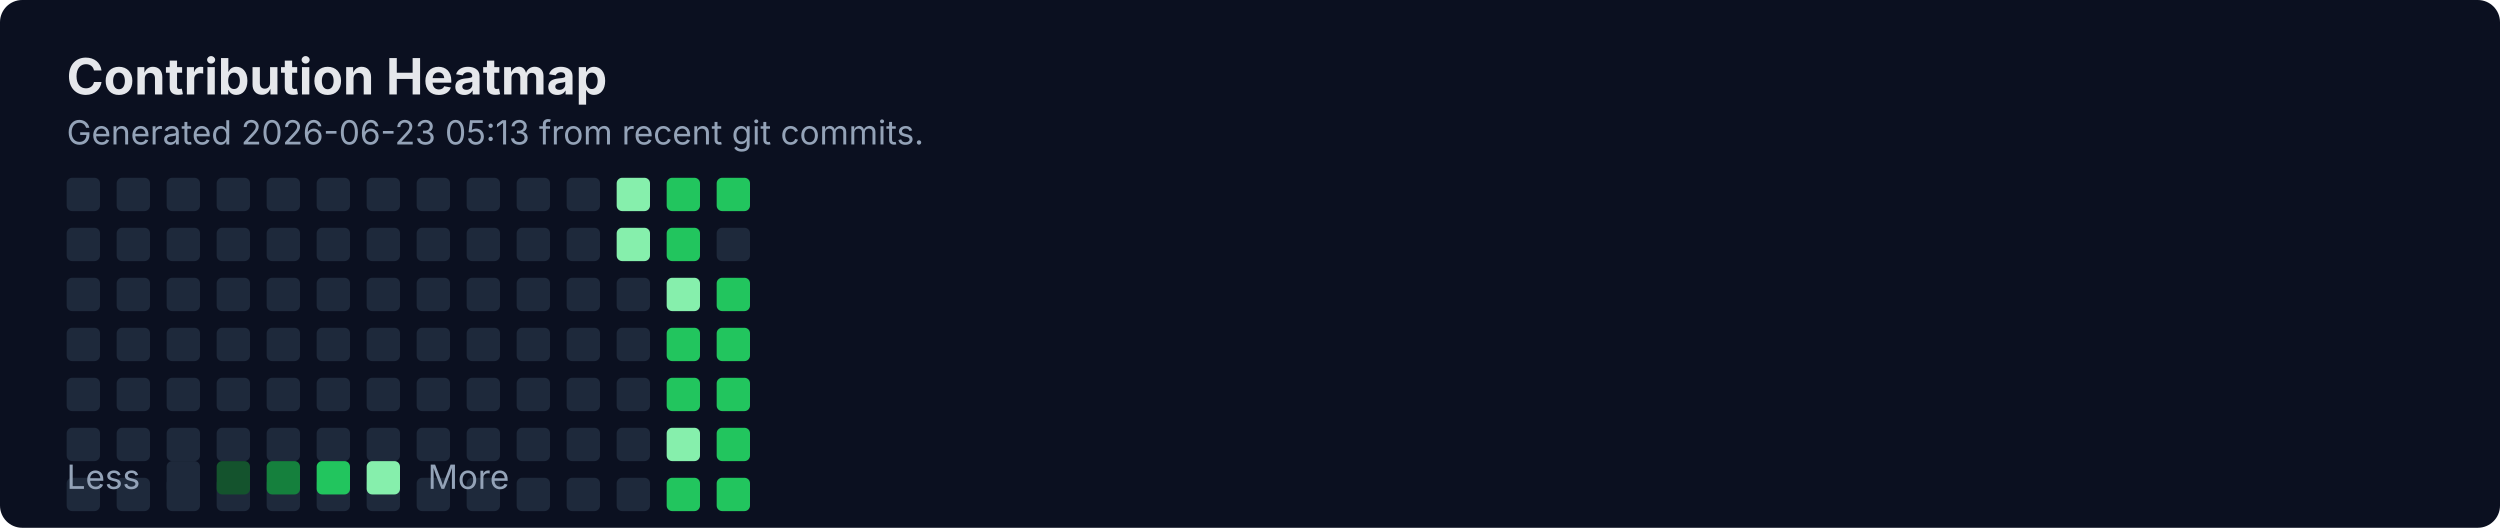
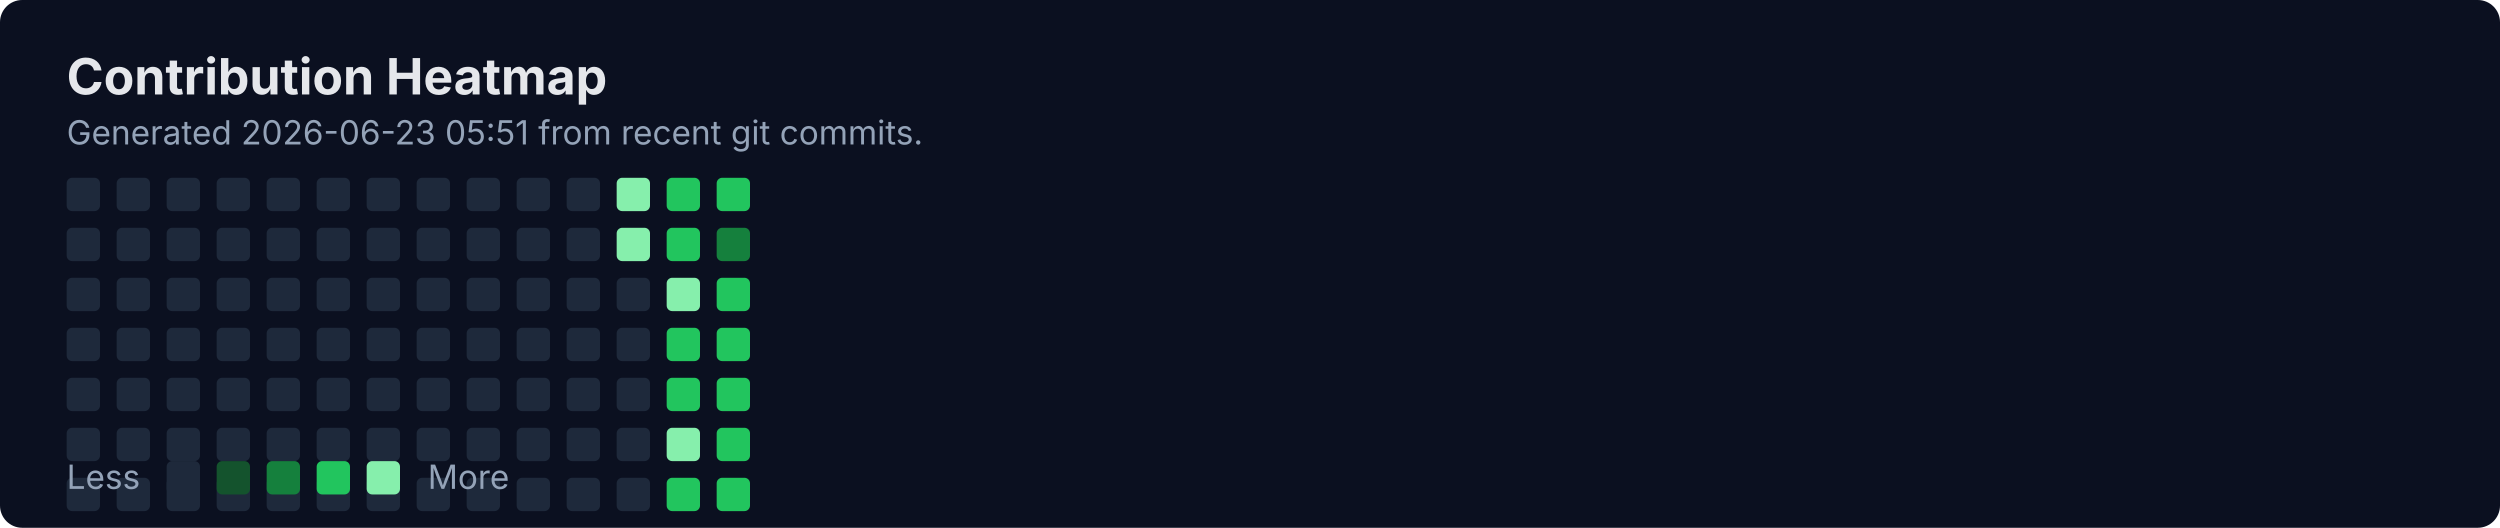
<svg xmlns="http://www.w3.org/2000/svg" width="900" height="190" viewBox="0 0 900 190" fill="none" role="img" aria-labelledby="title">
  <rect width="900" height="190" rx="8" fill="#0B1020" />
  <text x="24" y="34" fill="#E5E7EB" font-family="Inter, Segoe UI, Arial" font-size="18" font-weight="700">Contribution Heatmap</text>
-   <text x="24" y="52" fill="#94A3B8" font-family="Inter, Segoe UI, Arial" font-size="12">Generated 2026-06-23 05:13 from recent git commits.</text>
+   <text x="24" y="52" fill="#94A3B8" font-family="Inter, Segoe UI, Arial" font-size="12">Generated 2026-06-23 05:51 from recent git commits.</text>
  <rect x="24" y="100" width="12" height="12" rx="2" fill="#1E293B" />
  <rect x="24" y="118" width="12" height="12" rx="2" fill="#1E293B" />
  <rect x="24" y="136" width="12" height="12" rx="2" fill="#1E293B" />
  <rect x="24" y="154" width="12" height="12" rx="2" fill="#1E293B" />
  <rect x="24" y="172" width="12" height="12" rx="2" fill="#1E293B" />
  <rect x="24" y="64" width="12" height="12" rx="2" fill="#1E293B" />
  <rect x="24" y="82" width="12" height="12" rx="2" fill="#1E293B" />
  <rect x="42" y="100" width="12" height="12" rx="2" fill="#1E293B" />
  <rect x="42" y="118" width="12" height="12" rx="2" fill="#1E293B" />
  <rect x="42" y="136" width="12" height="12" rx="2" fill="#1E293B" />
  <rect x="42" y="154" width="12" height="12" rx="2" fill="#1E293B" />
  <rect x="42" y="172" width="12" height="12" rx="2" fill="#1E293B" />
  <rect x="42" y="64" width="12" height="12" rx="2" fill="#1E293B" />
  <rect x="42" y="82" width="12" height="12" rx="2" fill="#1E293B" />
  <rect x="60" y="100" width="12" height="12" rx="2" fill="#1E293B" />
  <rect x="60" y="118" width="12" height="12" rx="2" fill="#1E293B" />
  <rect x="60" y="136" width="12" height="12" rx="2" fill="#1E293B" />
  <rect x="60" y="154" width="12" height="12" rx="2" fill="#1E293B" />
  <rect x="60" y="172" width="12" height="12" rx="2" fill="#1E293B" />
  <rect x="60" y="64" width="12" height="12" rx="2" fill="#1E293B" />
  <rect x="60" y="82" width="12" height="12" rx="2" fill="#1E293B" />
  <rect x="78" y="100" width="12" height="12" rx="2" fill="#1E293B" />
  <rect x="78" y="118" width="12" height="12" rx="2" fill="#1E293B" />
  <rect x="78" y="136" width="12" height="12" rx="2" fill="#1E293B" />
  <rect x="78" y="154" width="12" height="12" rx="2" fill="#1E293B" />
  <rect x="78" y="172" width="12" height="12" rx="2" fill="#1E293B" />
  <rect x="78" y="64" width="12" height="12" rx="2" fill="#1E293B" />
  <rect x="78" y="82" width="12" height="12" rx="2" fill="#1E293B" />
  <rect x="96" y="100" width="12" height="12" rx="2" fill="#1E293B" />
  <rect x="96" y="118" width="12" height="12" rx="2" fill="#1E293B" />
  <rect x="96" y="136" width="12" height="12" rx="2" fill="#1E293B" />
  <rect x="96" y="154" width="12" height="12" rx="2" fill="#1E293B" />
  <rect x="96" y="172" width="12" height="12" rx="2" fill="#1E293B" />
  <rect x="96" y="64" width="12" height="12" rx="2" fill="#1E293B" />
  <rect x="96" y="82" width="12" height="12" rx="2" fill="#1E293B" />
  <rect x="114" y="100" width="12" height="12" rx="2" fill="#1E293B" />
  <rect x="114" y="118" width="12" height="12" rx="2" fill="#1E293B" />
  <rect x="114" y="136" width="12" height="12" rx="2" fill="#1E293B" />
  <rect x="114" y="154" width="12" height="12" rx="2" fill="#1E293B" />
  <rect x="114" y="172" width="12" height="12" rx="2" fill="#1E293B" />
  <rect x="114" y="64" width="12" height="12" rx="2" fill="#1E293B" />
  <rect x="114" y="82" width="12" height="12" rx="2" fill="#1E293B" />
  <rect x="132" y="100" width="12" height="12" rx="2" fill="#1E293B" />
  <rect x="132" y="118" width="12" height="12" rx="2" fill="#1E293B" />
  <rect x="132" y="136" width="12" height="12" rx="2" fill="#1E293B" />
  <rect x="132" y="154" width="12" height="12" rx="2" fill="#1E293B" />
  <rect x="132" y="172" width="12" height="12" rx="2" fill="#1E293B" />
  <rect x="132" y="64" width="12" height="12" rx="2" fill="#1E293B" />
  <rect x="132" y="82" width="12" height="12" rx="2" fill="#1E293B" />
  <rect x="150" y="100" width="12" height="12" rx="2" fill="#1E293B" />
  <rect x="150" y="118" width="12" height="12" rx="2" fill="#1E293B" />
  <rect x="150" y="136" width="12" height="12" rx="2" fill="#1E293B" />
  <rect x="150" y="154" width="12" height="12" rx="2" fill="#1E293B" />
  <rect x="150" y="172" width="12" height="12" rx="2" fill="#1E293B" />
  <rect x="150" y="64" width="12" height="12" rx="2" fill="#1E293B" />
  <rect x="150" y="82" width="12" height="12" rx="2" fill="#1E293B" />
  <rect x="168" y="100" width="12" height="12" rx="2" fill="#1E293B" />
  <rect x="168" y="118" width="12" height="12" rx="2" fill="#1E293B" />
  <rect x="168" y="136" width="12" height="12" rx="2" fill="#1E293B" />
  <rect x="168" y="154" width="12" height="12" rx="2" fill="#1E293B" />
  <rect x="168" y="172" width="12" height="12" rx="2" fill="#1E293B" />
  <rect x="168" y="64" width="12" height="12" rx="2" fill="#1E293B" />
  <rect x="168" y="82" width="12" height="12" rx="2" fill="#1E293B" />
  <rect x="186" y="100" width="12" height="12" rx="2" fill="#1E293B" />
  <rect x="186" y="118" width="12" height="12" rx="2" fill="#1E293B" />
  <rect x="186" y="136" width="12" height="12" rx="2" fill="#1E293B" />
  <rect x="186" y="154" width="12" height="12" rx="2" fill="#1E293B" />
  <rect x="186" y="172" width="12" height="12" rx="2" fill="#1E293B" />
  <rect x="186" y="64" width="12" height="12" rx="2" fill="#1E293B" />
  <rect x="186" y="82" width="12" height="12" rx="2" fill="#1E293B" />
  <rect x="204" y="100" width="12" height="12" rx="2" fill="#1E293B" />
  <rect x="204" y="118" width="12" height="12" rx="2" fill="#1E293B" />
  <rect x="204" y="136" width="12" height="12" rx="2" fill="#1E293B" />
  <rect x="204" y="154" width="12" height="12" rx="2" fill="#1E293B" />
  <rect x="204" y="172" width="12" height="12" rx="2" fill="#1E293B" />
  <rect x="204" y="64" width="12" height="12" rx="2" fill="#1E293B" />
  <rect x="204" y="82" width="12" height="12" rx="2" fill="#1E293B" />
  <rect x="222" y="100" width="12" height="12" rx="2" fill="#1E293B" />
  <rect x="222" y="118" width="12" height="12" rx="2" fill="#1E293B" />
  <rect x="222" y="136" width="12" height="12" rx="2" fill="#1E293B" />
  <rect x="222" y="154" width="12" height="12" rx="2" fill="#1E293B" />
  <rect x="222" y="172" width="12" height="12" rx="2" fill="#1E293B" />
  <rect x="222" y="64" width="12" height="12" rx="2" fill="#86EFAC" />
  <rect x="222" y="82" width="12" height="12" rx="2" fill="#86EFAC" />
  <rect x="240" y="100" width="12" height="12" rx="2" fill="#86EFAC" />
  <rect x="240" y="118" width="12" height="12" rx="2" fill="#22C55E" />
  <rect x="240" y="136" width="12" height="12" rx="2" fill="#22C55E" />
  <rect x="240" y="154" width="12" height="12" rx="2" fill="#86EFAC" />
  <rect x="240" y="172" width="12" height="12" rx="2" fill="#22C55E" />
  <rect x="240" y="64" width="12" height="12" rx="2" fill="#22C55E" />
  <rect x="240" y="82" width="12" height="12" rx="2" fill="#22C55E" />
  <rect x="258" y="100" width="12" height="12" rx="2" fill="#22C55E" />
  <rect x="258" y="118" width="12" height="12" rx="2" fill="#22C55E" />
  <rect x="258" y="136" width="12" height="12" rx="2" fill="#22C55E" />
  <rect x="258" y="154" width="12" height="12" rx="2" fill="#22C55E" />
  <rect x="258" y="172" width="12" height="12" rx="2" fill="#22C55E" />
  <rect x="258" y="64" width="12" height="12" rx="2" fill="#22C55E" />
-   <rect x="258" y="82" width="12" height="12" rx="2" fill="#1E293B" />
+   <rect x="258" y="82" width="12" height="12" rx="2" fill="#15803D" />
  <text x="24" y="176" fill="#94A3B8" font-family="Inter, Segoe UI, Arial" font-size="12">Less</text>
  <rect x="60" y="166" width="12" height="12" rx="2" fill="#1E293B" />
  <rect x="78" y="166" width="12" height="12" rx="2" fill="#14532D" />
  <rect x="96" y="166" width="12" height="12" rx="2" fill="#15803D" />
  <rect x="114" y="166" width="12" height="12" rx="2" fill="#22C55E" />
  <rect x="132" y="166" width="12" height="12" rx="2" fill="#86EFAC" />
  <text x="154" y="176" fill="#94A3B8" font-family="Inter, Segoe UI, Arial" font-size="12">More</text>
</svg>
